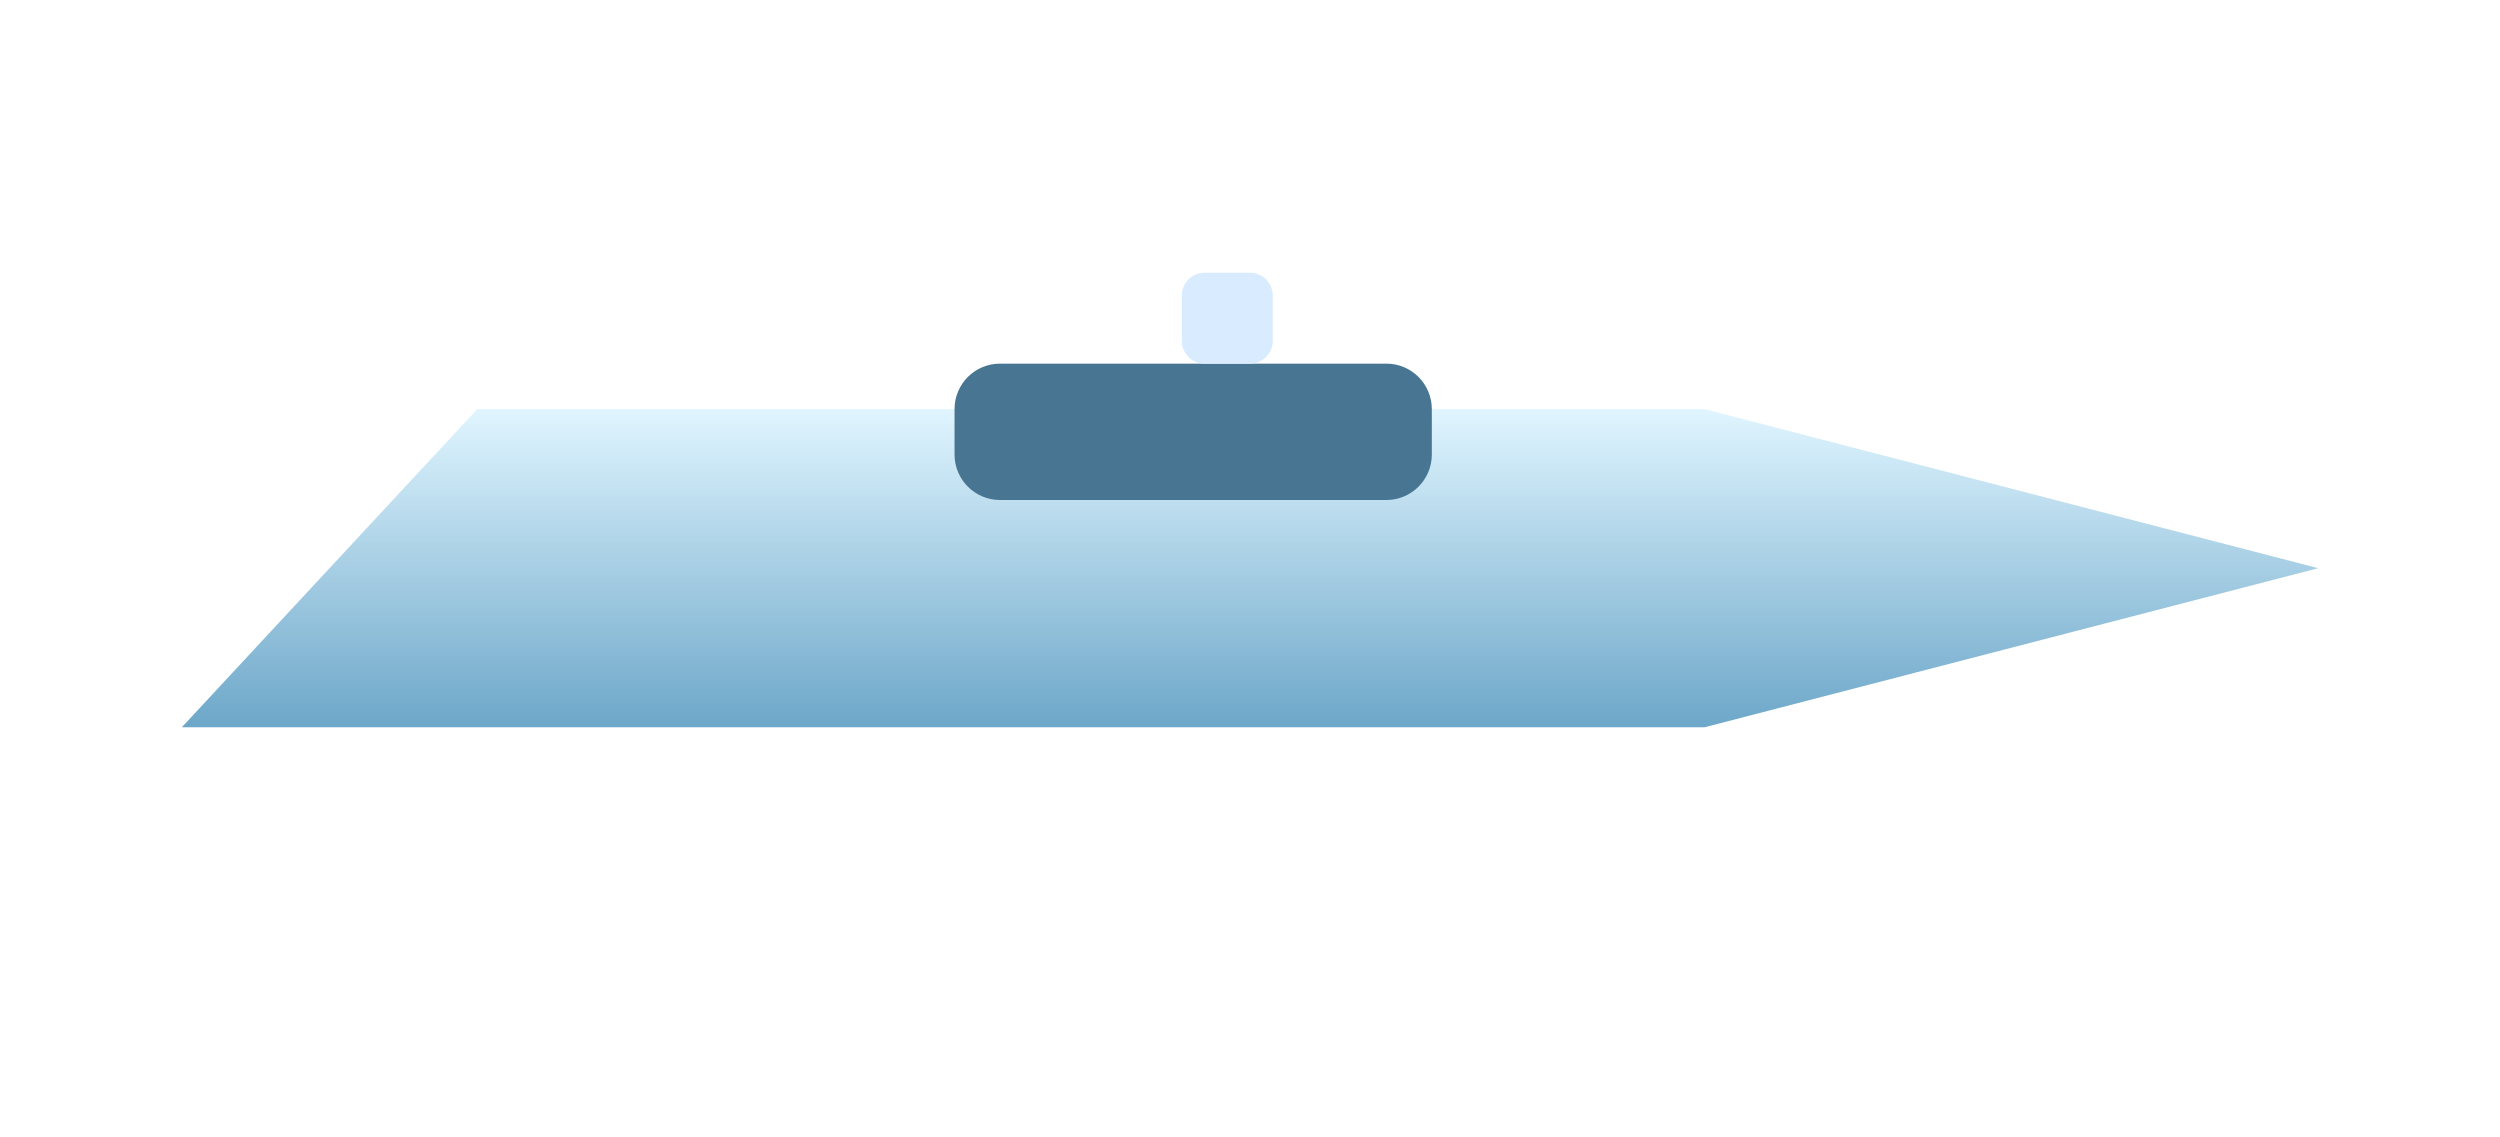
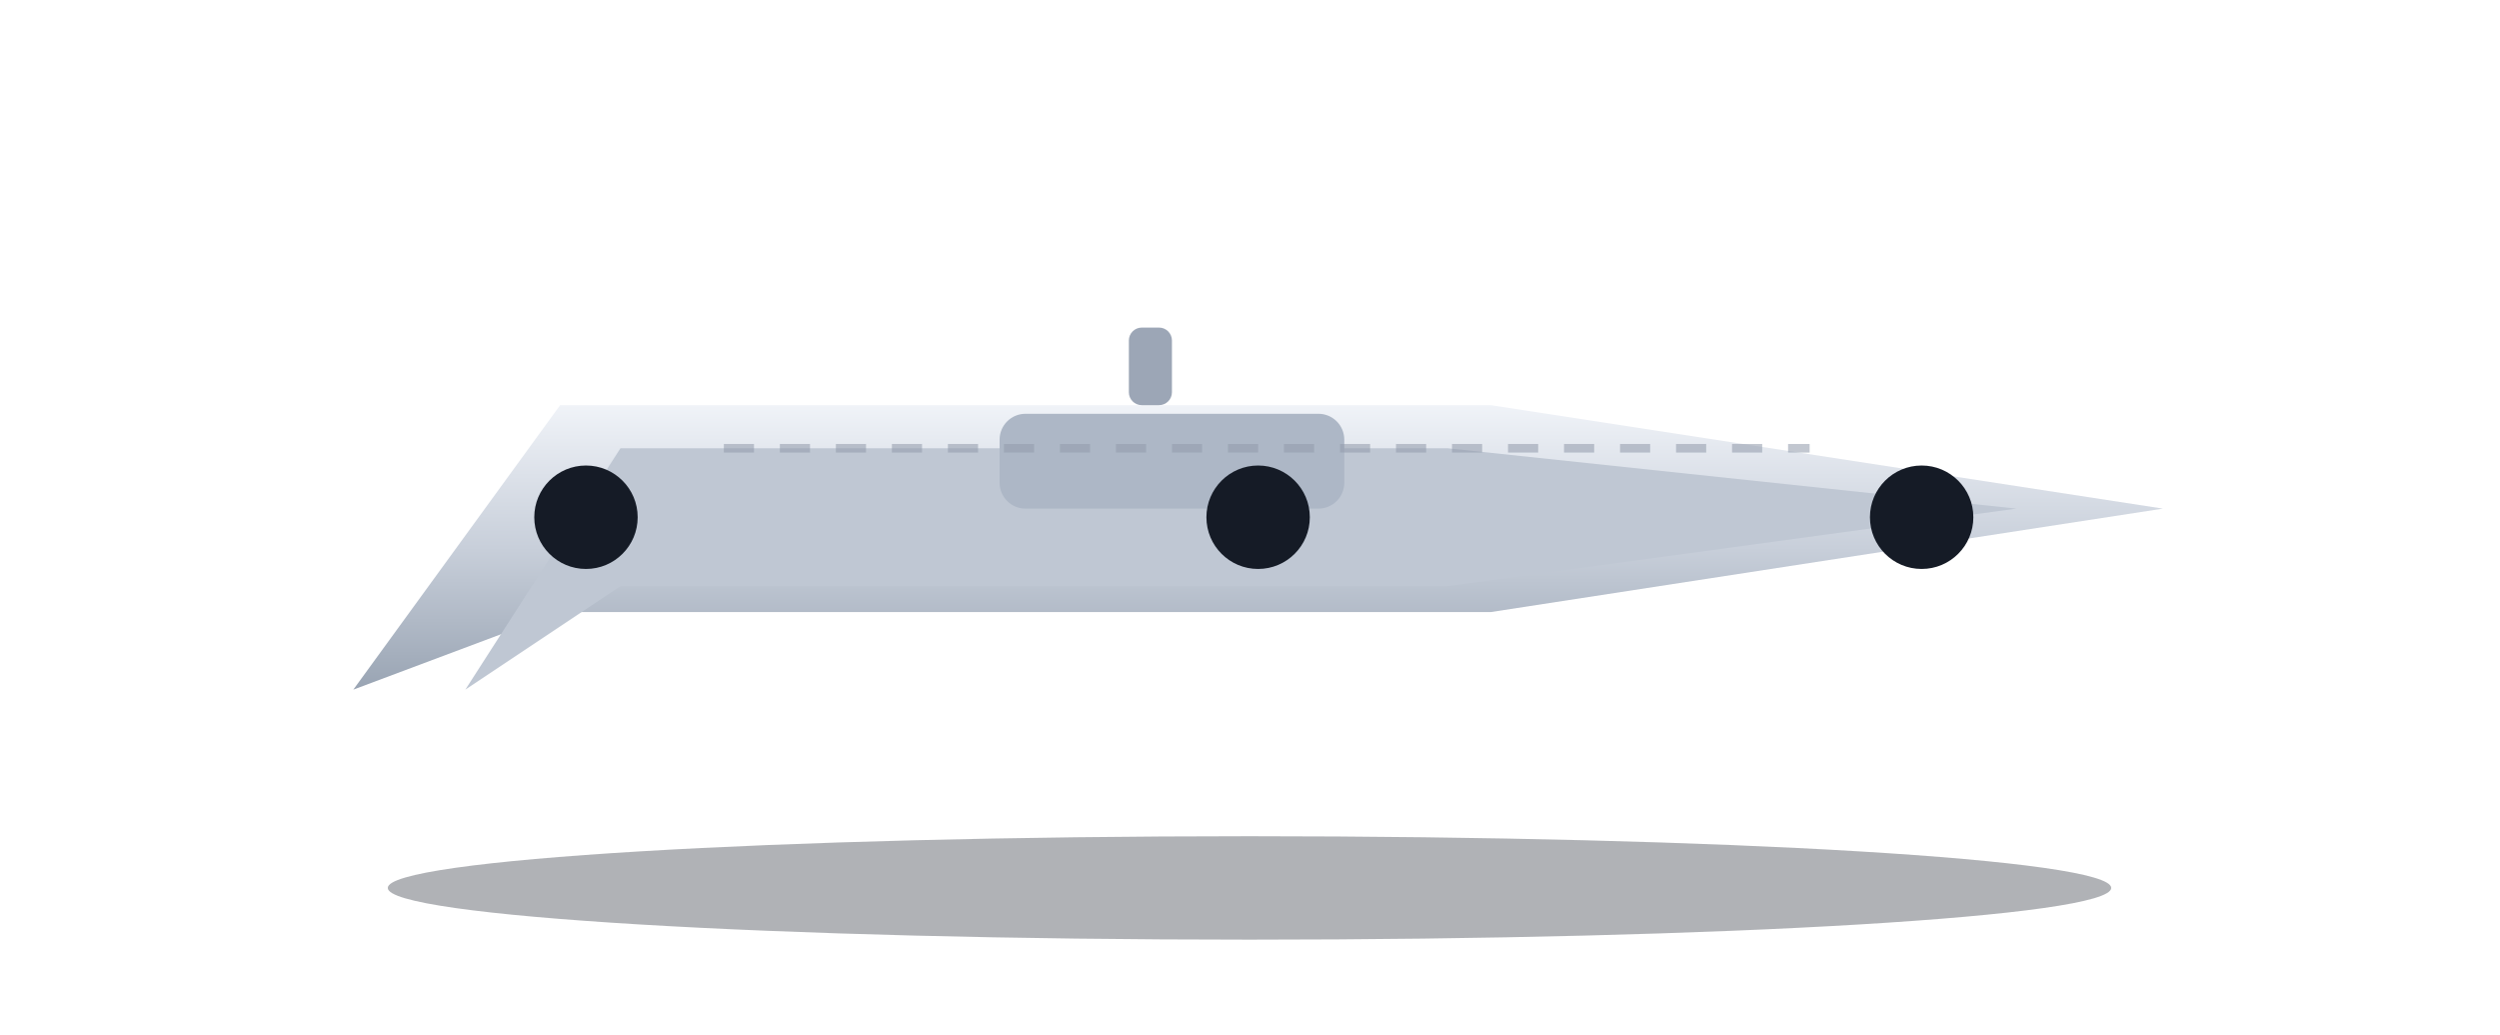
- <svg xmlns="http://www.w3.org/2000/svg" viewBox="0 0 220 100" role="img" aria-label="Patrol boat">
+ <svg xmlns="http://www.w3.org/2000/svg" viewBox="0 0 580 240" role="img" aria-label="Patrol boat game piece">
  <defs>
-     <linearGradient id="ptHull" x1="0" y1="0" x2="0" y2="1">
-       <stop offset="0" stop-color="#e0f5ff" />
-       <stop offset="1" stop-color="#6da7c9" />
+     <linearGradient id="pt_body" x1="0" y1="0" x2="0" y2="1">
+       <stop offset="0" stop-color="#f0f3f8" />
+       <stop offset="0.5" stop-color="#c8cfda" />
+       <stop offset="1" stop-color="#99a4b3" />
    </linearGradient>
  </defs>
-   <path d="M16 64 L42 36 H150 L204 50 L150 64 H42 Z" fill="url(#ptHull)" />
-   <rect x="84" y="32" width="42" height="12" rx="4" fill="#487592" />
-   <rect x="104" y="24" width="8" height="8" rx="2" fill="#d9ecff" />
+   <ellipse cx="290" cy="206" rx="200" ry="12" fill="#111724" fill-opacity="0.33" />
+   <path d="M82 160L130 94H346L502 118L346 142H130Z" fill="url(#pt_body)" />
+   <path d="M108 160L144 104H336L468 118L336 136H144Z" fill="#bfc7d3" />
+   <rect x="232" y="96" width="80" height="22" rx="6" fill="#adb7c6" />
+   <rect x="262" y="76" width="10" height="18" rx="3" fill="#9ca6b6" />
+   <g fill="#151b26">
+     <circle cx="136" cy="120" r="12" />
+     <circle cx="292" cy="120" r="12" />
+     <circle cx="446" cy="120" r="12" />
+   </g>
+   <path d="M168 104H420" stroke="#929cab" stroke-width="2" stroke-dasharray="7 6" opacity="0.56" />
</svg>
